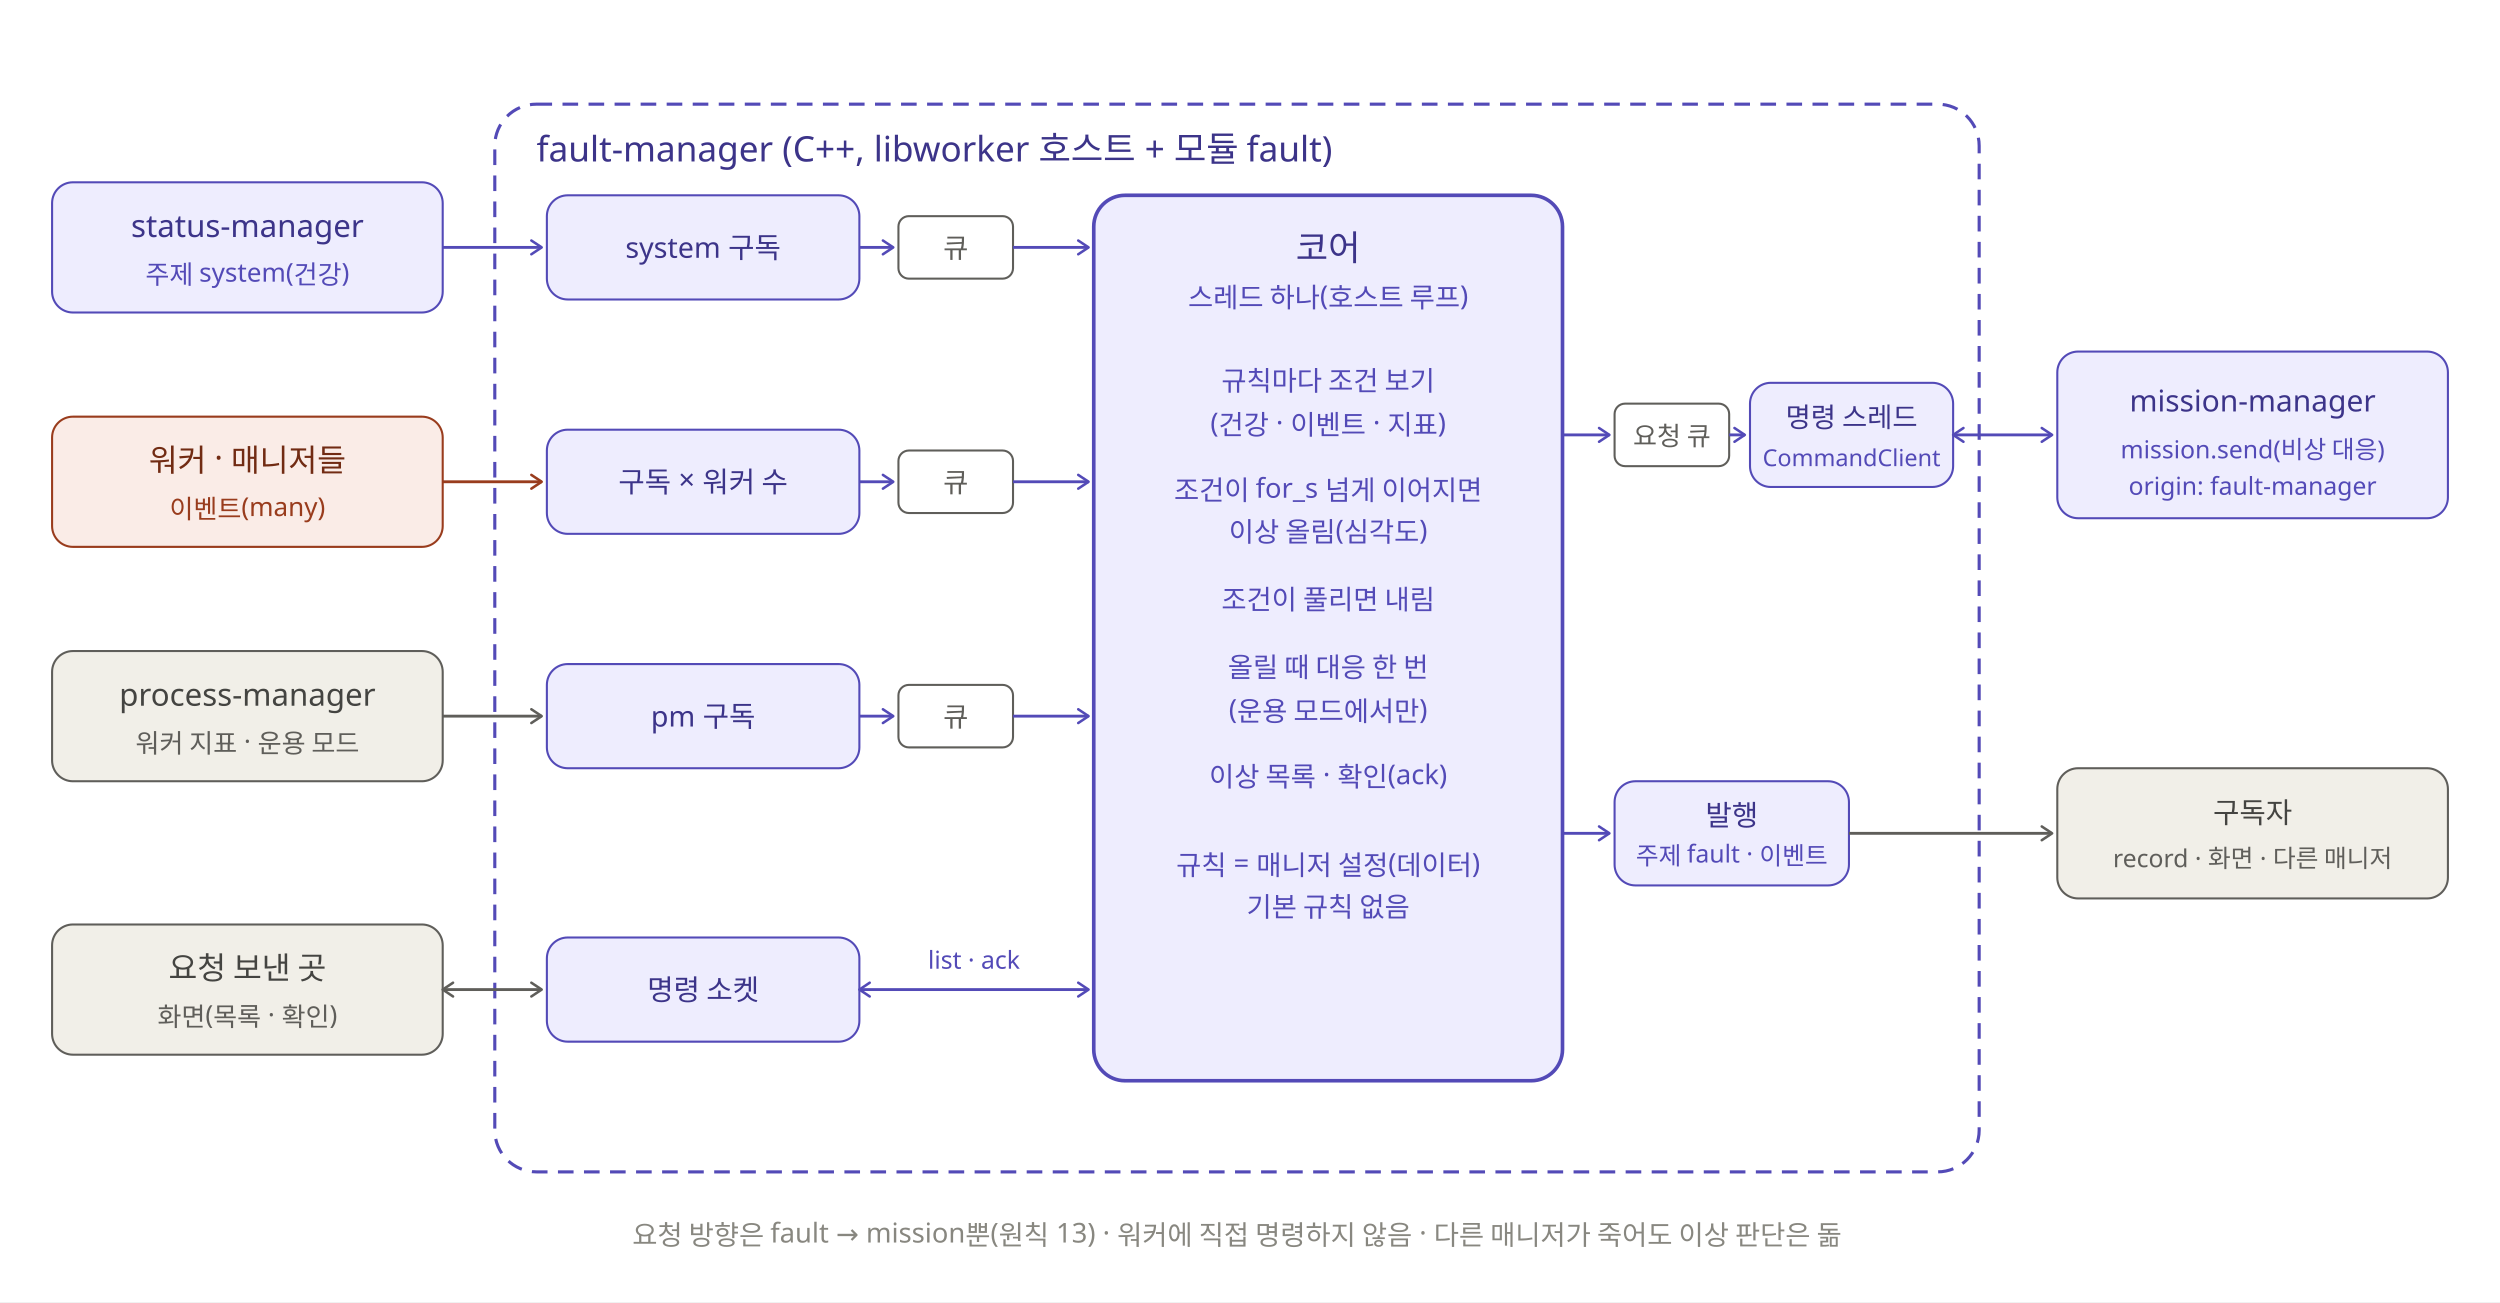
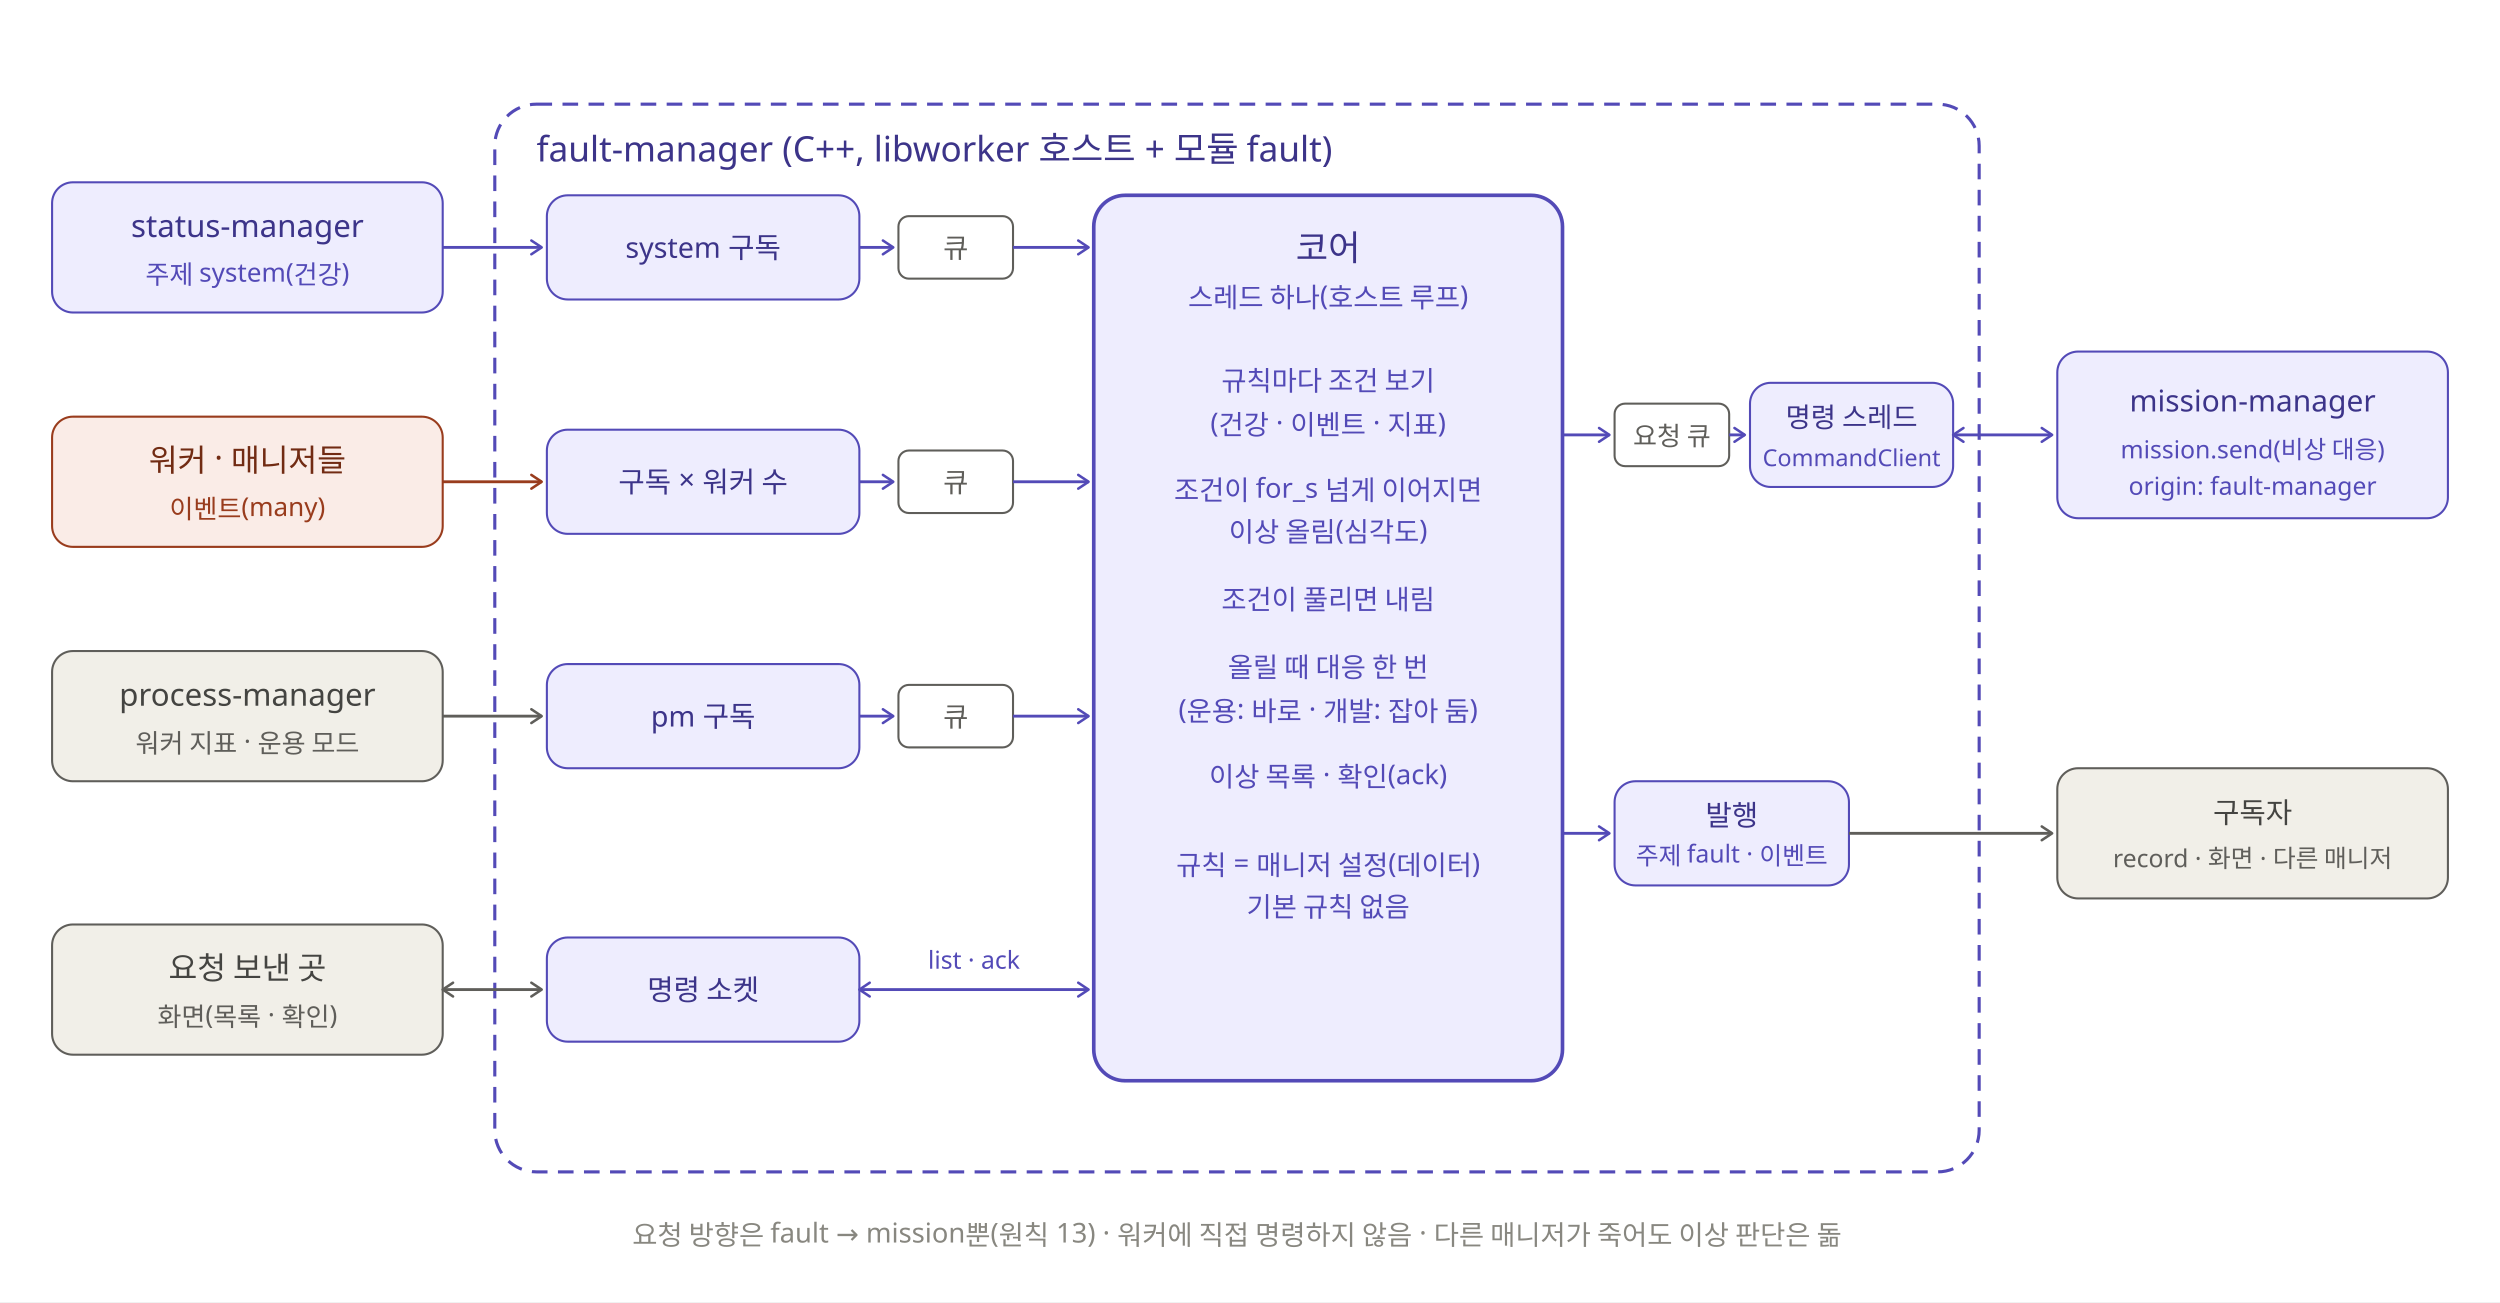
<svg xmlns="http://www.w3.org/2000/svg" width="960" height="500" viewBox="0 0 960 500" role="img" font-family="'Noto Sans KR','Malgun Gothic','Apple SD Gothic Neo',sans-serif">
  <defs>
    <marker id="a" viewBox="0 0 10 10" refX="8" refY="5" markerWidth="6" markerHeight="6" orient="auto-start-reverse">
      <path d="M2 1L8 5L2 9" fill="none" stroke="context-stroke" stroke-width="1.5" stroke-linecap="round" stroke-linejoin="round" />
    </marker>
  </defs>
  <rect x="0" y="0" width="960" height="500" fill="#ffffff" />
  <rect x="20" y="70" width="150" height="50" rx="8" fill="#EEEDFE" stroke="#534AB7" stroke-width="0.8" />
  <text x="95" y="91" text-anchor="middle" font-size="12" font-weight="500" fill="#3C3489">status-manager</text>
  <text x="95" y="109" text-anchor="middle" font-size="10" fill="#534AB7">주제 system(건강)</text>
  <rect x="20" y="160" width="150" height="50" rx="8" fill="#FAECE7" stroke="#993C1D" stroke-width="0.8" />
  <text x="95" y="181" text-anchor="middle" font-size="12" font-weight="500" fill="#712B13">워커 · 매니저들</text>
  <text x="95" y="199" text-anchor="middle" font-size="10" fill="#993C1D">이벤트(many)</text>
  <rect x="20" y="250" width="150" height="50" rx="8" fill="#F1EFE8" stroke="#5F5E5A" stroke-width="0.8" />
  <text x="95" y="271" text-anchor="middle" font-size="12" font-weight="500" fill="#444441">process-manager</text>
  <text x="95" y="289" text-anchor="middle" font-size="10" fill="#5F5E5A">워커 지표 · 운용 모드</text>
  <rect x="20" y="355" width="150" height="50" rx="8" fill="#F1EFE8" stroke="#5F5E5A" stroke-width="0.8" />
  <text x="95" y="376" text-anchor="middle" font-size="12" font-weight="500" fill="#444441">요청 보낸 곳</text>
  <text x="95" y="394" text-anchor="middle" font-size="10" fill="#5F5E5A">화면(목록 · 확인)</text>
  <rect x="190" y="40" width="570" height="410" rx="16" fill="none" stroke="#534AB7" stroke-width="1.2" stroke-dasharray="6 4" />
  <text x="206" y="62" font-size="13.5" font-weight="500" fill="#3C3489">fault-manager (C++, libworker 호스트 + 모듈 fault)</text>
  <g font-size="11" text-anchor="middle">
    <rect x="210" y="75" width="120" height="40" rx="8" fill="#EEEDFE" stroke="#534AB7" stroke-width="0.8" />
    <text x="270" y="99" fill="#3C3489">system 구독</text>
    <rect x="210" y="165" width="120" height="40" rx="8" fill="#EEEDFE" stroke="#534AB7" stroke-width="0.8" />
    <text x="270" y="189" fill="#3C3489">구독 × 워커 수</text>
    <rect x="210" y="255" width="120" height="40" rx="8" fill="#EEEDFE" stroke="#534AB7" stroke-width="0.8" />
    <text x="270" y="279" fill="#3C3489">pm 구독</text>
    <rect x="210" y="360" width="120" height="40" rx="8" fill="#EEEDFE" stroke="#534AB7" stroke-width="0.8" />
    <text x="270" y="384" fill="#3C3489">명령 소켓</text>
  </g>
  <g font-size="10.5" text-anchor="middle" fill="#5F5E5A">
    <rect x="345" y="83" width="44" height="24" rx="4" fill="#ffffff" stroke="#5F5E5A" stroke-width="0.8" />
    <text x="367" y="99">큐</text>
    <rect x="345" y="173" width="44" height="24" rx="4" fill="#ffffff" stroke="#5F5E5A" stroke-width="0.8" />
    <text x="367" y="189">큐</text>
    <rect x="345" y="263" width="44" height="24" rx="4" fill="#ffffff" stroke="#5F5E5A" stroke-width="0.8" />
    <text x="367" y="279">큐</text>
  </g>
  <g stroke-width="1.1" fill="none">
    <line x1="170" y1="95" x2="208" y2="95" stroke="#534AB7" marker-end="url(#a)" />
    <line x1="170" y1="185" x2="208" y2="185" stroke="#993C1D" marker-end="url(#a)" />
    <line x1="170" y1="275" x2="208" y2="275" stroke="#5F5E5A" marker-end="url(#a)" />
    <line x1="170" y1="380" x2="208" y2="380" stroke="#5F5E5A" marker-start="url(#a)" marker-end="url(#a)" />
    <g stroke="#534AB7">
      <line x1="330" y1="95" x2="343" y2="95" marker-end="url(#a)" />
      <line x1="330" y1="185" x2="343" y2="185" marker-end="url(#a)" />
      <line x1="330" y1="275" x2="343" y2="275" marker-end="url(#a)" />
      <line x1="389" y1="95" x2="418" y2="95" marker-end="url(#a)" />
      <line x1="389" y1="185" x2="418" y2="185" marker-end="url(#a)" />
      <line x1="389" y1="275" x2="418" y2="275" marker-end="url(#a)" />
      <line x1="330" y1="380" x2="418" y2="380" marker-start="url(#a)" marker-end="url(#a)" />
    </g>
  </g>
  <text x="374" y="372" text-anchor="middle" font-size="9.5" fill="#534AB7">list · ack</text>
  <rect x="420" y="75" width="180" height="340" rx="12" fill="#EEEDFE" stroke="#534AB7" stroke-width="1.4" />
  <text x="510" y="100" text-anchor="middle" font-size="13.5" font-weight="500" fill="#3C3489">코어</text>
  <text x="510" y="118" text-anchor="middle" font-size="10.5" fill="#534AB7">스레드 하나(호스트 루프)</text>
  <g font-size="10.5" text-anchor="middle" fill="#534AB7">
    <text x="510" y="150">규칙마다 조건 보기</text>
    <text x="510" y="166">(건강 · 이벤트 · 지표)</text>
    <text x="510" y="192">조건이 for_s 넘게 이어지면</text>
    <text x="510" y="208">이상 올림(심각도)</text>
    <text x="510" y="234">조건이 풀리면 내림</text>
    <text x="510" y="260">올릴 때 대응 한 번</text>
-     <text x="510" y="276">(운용 모드에서만)</text>
+     <text x="510" y="276">(운용: 바로 · 개발: 잡아 둠)</text>
    <text x="510" y="302">이상 목록 · 확인(ack)</text>
    <text x="510" y="336">규칙 = 매니저 설정(데이터)</text>
    <text x="510" y="352">기본 규칙 없음</text>
  </g>
  <rect x="620" y="155" width="44" height="24" rx="4" fill="#ffffff" stroke="#5F5E5A" stroke-width="0.8" />
  <text x="642" y="171" text-anchor="middle" font-size="10" fill="#5F5E5A">요청 큐</text>
  <rect x="672" y="147" width="78" height="40" rx="8" fill="#EEEDFE" stroke="#534AB7" stroke-width="0.8" />
  <text x="711" y="164" text-anchor="middle" font-size="10.5" fill="#3C3489">명령 스레드</text>
  <text x="711" y="179" text-anchor="middle" font-size="9" fill="#534AB7">CommandClient</text>
  <line x1="600" y1="167" x2="618" y2="167" stroke="#534AB7" stroke-width="1.1" marker-end="url(#a)" />
  <line x1="664" y1="167" x2="670" y2="167" stroke="#534AB7" stroke-width="1.1" marker-end="url(#a)" />
  <rect x="790" y="135" width="150" height="64" rx="8" fill="#EEEDFE" stroke="#534AB7" stroke-width="0.8" />
  <text x="865" y="158" text-anchor="middle" font-size="11.5" font-weight="500" fill="#3C3489">mission-manager</text>
  <text x="865" y="176" text-anchor="middle" font-size="9.5" fill="#534AB7">mission.send(비상 대응)</text>
  <text x="865" y="190" text-anchor="middle" font-size="9.5" fill="#534AB7">origin: fault-manager</text>
  <line x1="750" y1="167" x2="788" y2="167" stroke="#534AB7" stroke-width="1.1" marker-start="url(#a)" marker-end="url(#a)" />
  <rect x="620" y="300" width="90" height="40" rx="8" fill="#EEEDFE" stroke="#534AB7" stroke-width="0.8" />
  <text x="665" y="317" text-anchor="middle" font-size="11" fill="#3C3489">발행</text>
  <text x="665" y="332" text-anchor="middle" font-size="9.5" fill="#534AB7">주제 fault · 이벤트</text>
  <line x1="600" y1="320" x2="618" y2="320" stroke="#534AB7" stroke-width="1.1" marker-end="url(#a)" />
  <line x1="710" y1="320" x2="788" y2="320" stroke="#5F5E5A" stroke-width="1.1" marker-end="url(#a)" />
  <rect x="790" y="295" width="150" height="50" rx="8" fill="#F1EFE8" stroke="#5F5E5A" stroke-width="0.8" />
  <text x="865" y="316" text-anchor="middle" font-size="11" fill="#444441">구독자</text>
  <text x="865" y="333" text-anchor="middle" font-size="9.5" fill="#5F5E5A">record · 화면 · 다른 매니저</text>
  <text x="475" y="478" text-anchor="middle" font-size="10.5" fill="#888780">요청 방향은 fault → mission뿐(원칙 13) · 워커에 직접 명령하지 않음 · 다른 매니저가 죽어도 이상 판단은 돎</text>
</svg>
